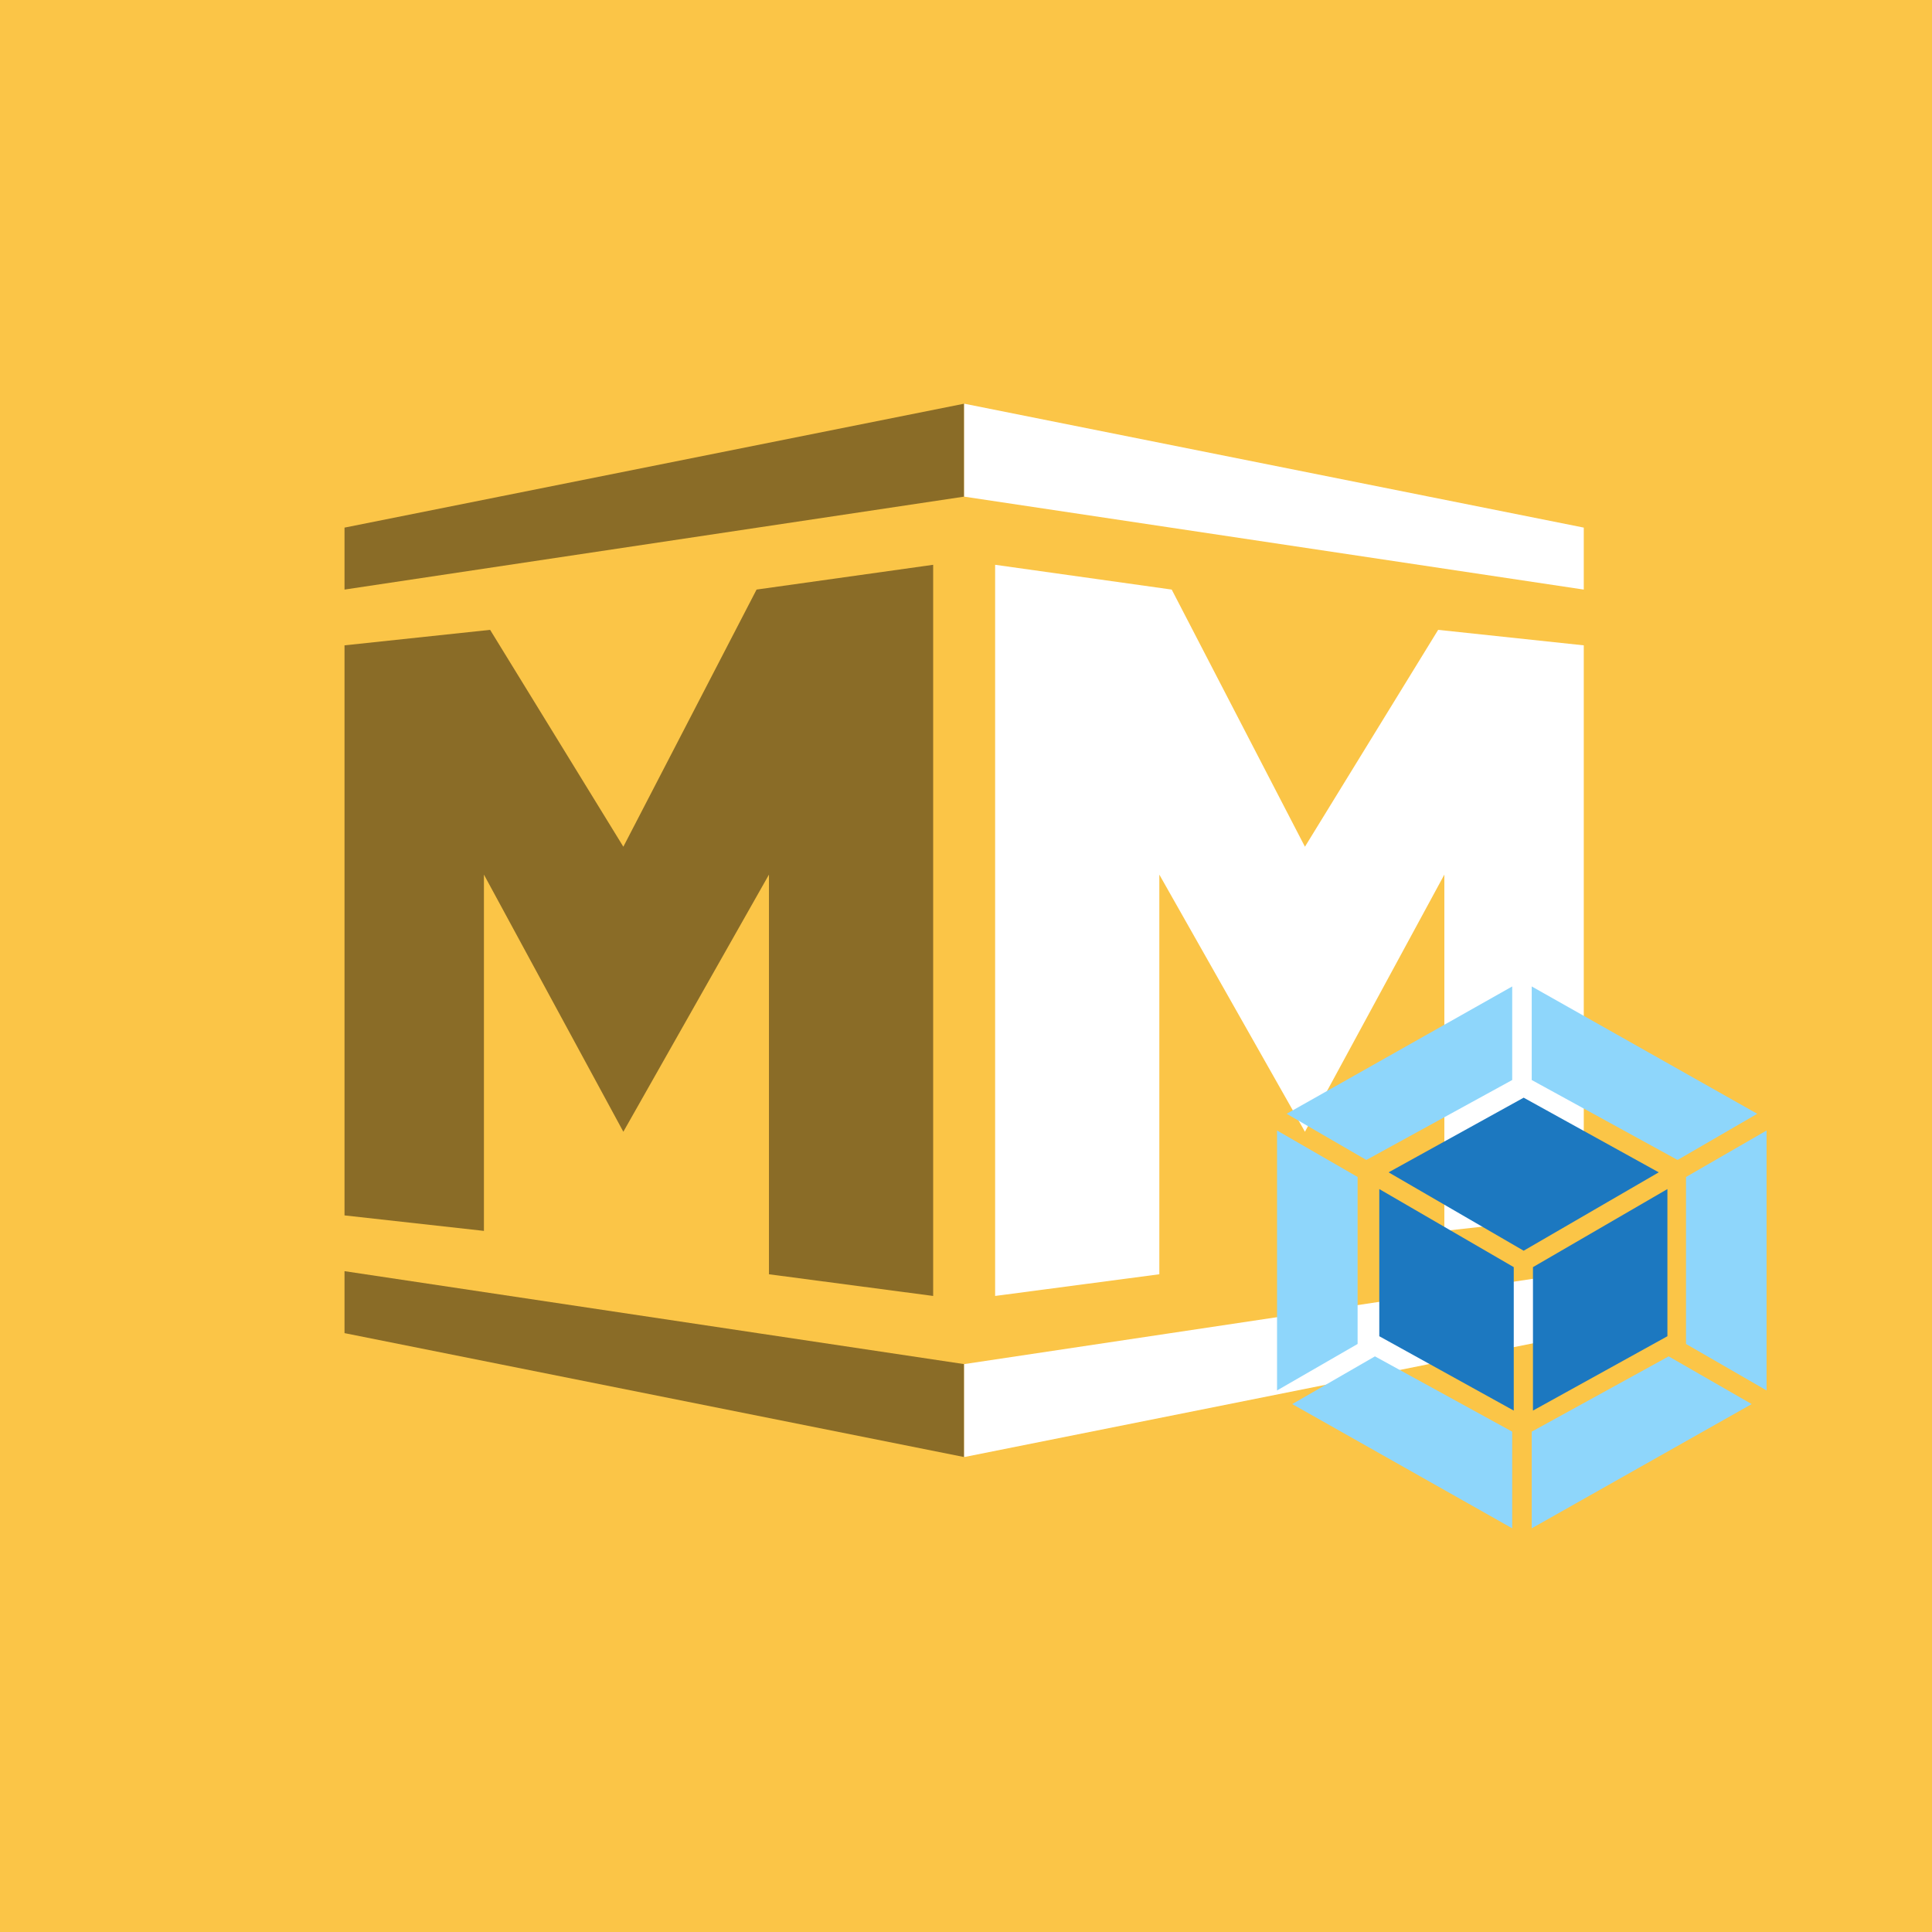
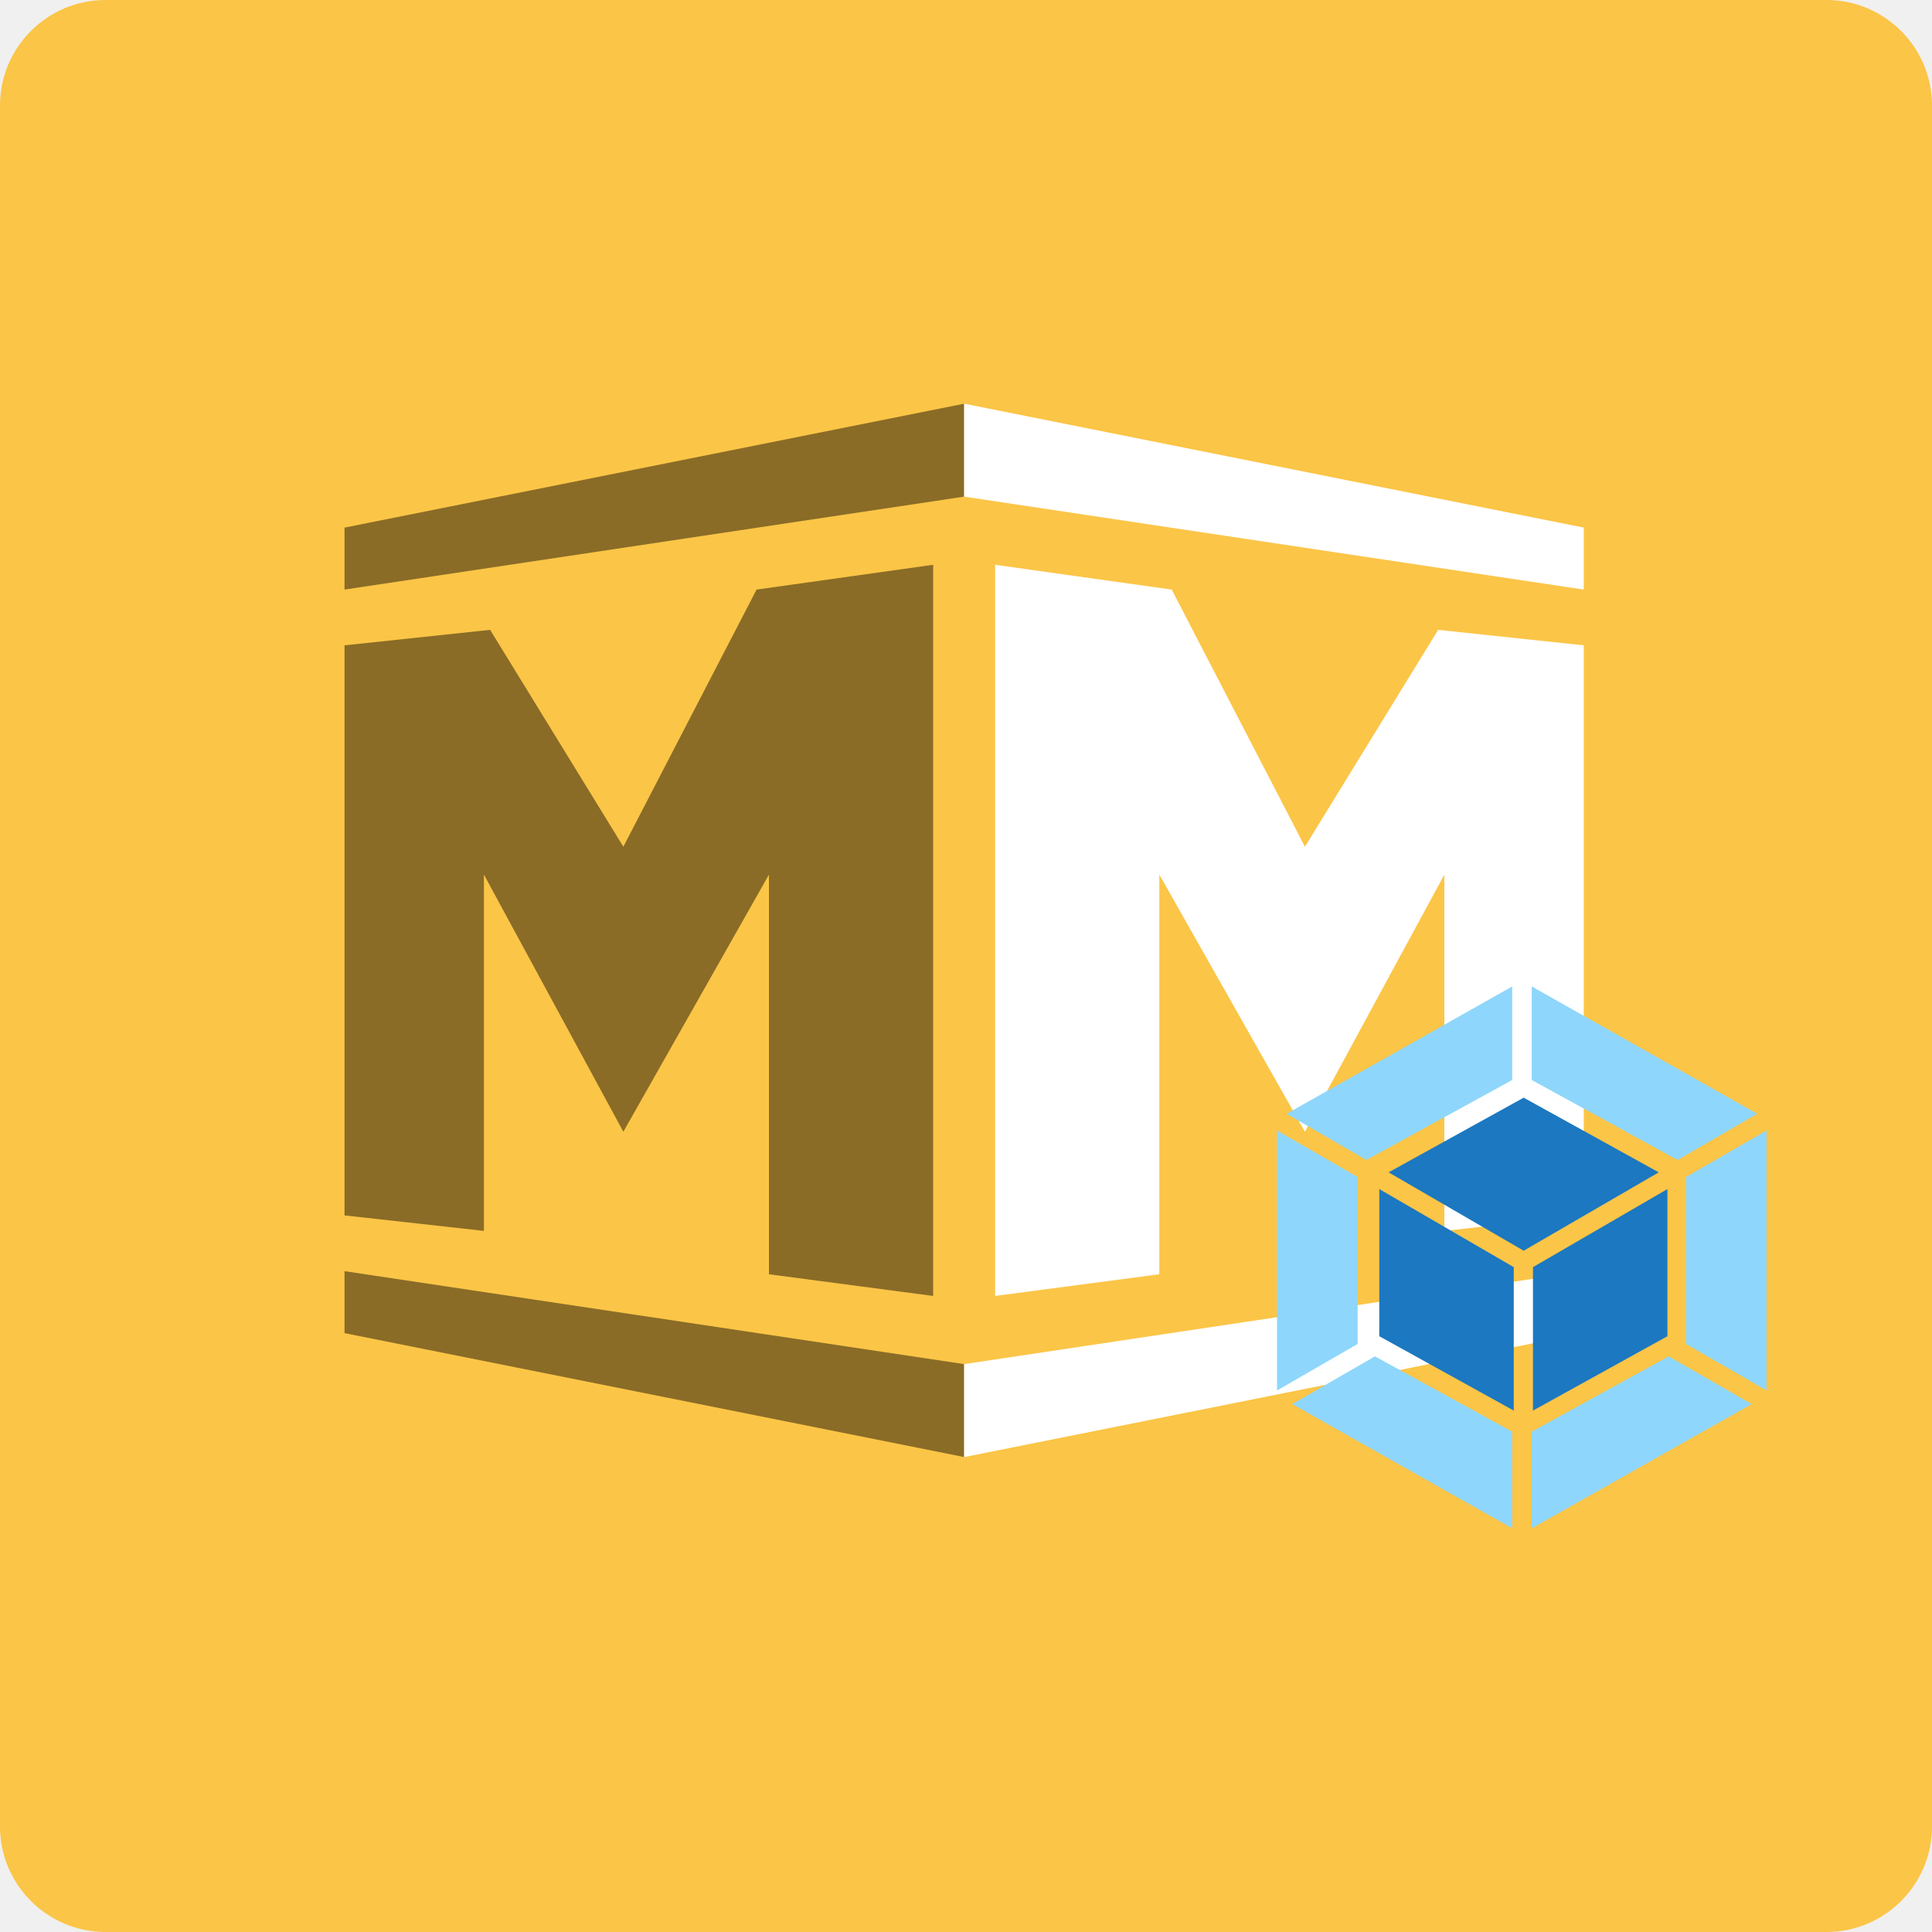
- <svg xmlns="http://www.w3.org/2000/svg" version="1.1" id="Layer_1" x="0px" y="0px" viewBox="0 0 623.6 623.6" style="enable-background:new 0 0 623.6 623.6;" xml:space="preserve">
+ <svg xmlns="http://www.w3.org/2000/svg" version="1.1" class="middleman-logo" x="0px" y="0px" viewBox="0 0 623.6 623.6" style="enable-background:new 0 0 623.6 623.6;" xml:space="preserve">
  <style type="text/css">
	.st0{fill:#FBC547;}
	.st1{fill-opacity:0.45;}
	.st2{fill:#FFFFFF;}
	.st3{fill:#8ED6FB;}
	.st4{fill:#1C78C0;}
</style>
-   <rect class="st0" width="623.6" height="623.6" />
-   <g id="Page-1">
-     <g id="logo">
-       <polygon id="Path" class="st1" points="111.2,170.3 311.2,130.3 311.2,160.3 111.2,190.3   " />
-       <polygon id="Path_1_" class="st2" points="311.2,130.3 511.2,170.3 511.2,190.3 311.2,160.3   " />
-       <polygon id="Path_2_" class="st1" points="111.2,208.3 111.2,392.3 156.2,397.3 156.2,282.3 201.2,365.3 248.2,282.3 248.2,411.3     301.2,418.3 301.2,182.3 244.2,190.3 201.2,273.3 158.2,203.3   " />
-       <polygon id="Path_3_" class="st2" points="511.2,208.3 511.2,392.3 466.2,397.3 466.2,282.3 421.2,365.3 374.2,282.3 374.2,411.3     321.2,418.3 321.2,182.3 378.2,190.3 421.2,273.3 464.2,203.3   " />
-       <polygon id="Path_4_" class="st1" points="111.2,430.3 311.2,470.3 311.2,440.3 111.2,410.3   " />
-       <polygon id="Path_5_" class="st2" points="311.2,470.3 511.2,430.3 511.2,410.3 311.2,440.3   " />
-       <path id="Shape" class="st3" d="M565.4,453.2l-71,40.1v-31.2l44.2-24.3L565.4,453.2z M570.2,448.8v-83.9l-26,15v53.9L570.2,448.8z     M417.1,453.2l71,40.1v-31.2l-44.3-24.3L417.1,453.2z M412.2,448.8v-83.9l26,15v53.9L412.2,448.8z M415.3,359.5l72.8-41.1v30.2    l-46.7,25.6l-0.4,0.2L415.3,359.5z M567.2,359.5l-72.8-41.1v30.2l46.7,25.6l0.4,0.2L567.2,359.5z" />
-       <path id="Shape_1_" class="st4" d="M488.6,455.3l-43.4-24v-47.5l43.4,25.2V455.3z M494.8,455.3l43.4-24v-47.5L494.8,409V455.3z     M448.2,378.4l43.6-24.1l43.6,24.1l-43.6,25.3L448.2,378.4z" />
+   <path class="st0" d="M589.6,623.6H34c-18.7,0-34-15.3-34-34V34C0,15.3,15.3,0,34,0h555.6c18.7,0,34,15.3,34,34v555.6  C623.6,608.3,608.3,623.6,589.6,623.6z" />
+   <g>
+     <g>
+       <polygon class="st1" points="111.2,170.3 311.2,130.3 311.2,160.3 111.2,190.3   " />
+       <polygon class="st2" points="311.2,130.3 511.2,170.3 511.2,190.3 311.2,160.3   " />
+       <polygon class="st1" points="111.2,208.3 111.2,392.3 156.2,397.3 156.2,282.3 201.2,365.3 248.2,282.3 248.2,411.3    301.2,418.3 301.2,182.3 244.2,190.3 201.2,273.3 158.2,203.3   " />
+       <polygon class="st2" points="511.2,208.3 511.2,392.3 466.2,397.3 466.2,282.3 421.2,365.3 374.2,282.3 374.2,411.3    321.2,418.3 321.2,182.3 378.2,190.3 421.2,273.3 464.2,203.3   " />
+       <polygon class="st1" points="111.2,430.3 311.2,470.3 311.2,440.3 111.2,410.3   " />
+       <polygon class="st2" points="311.2,470.3 511.2,430.3 511.2,410.3 311.2,440.3   " />
+       <path class="st3" d="M565.4,453.2l-71,40.1v-31.2l44.2-24.3L565.4,453.2z M570.2,448.8v-83.9l-26,15v53.9L570.2,448.8z     M417.1,453.2l71,40.1v-31.2l-44.3-24.3L417.1,453.2z M412.2,448.8v-83.9l26,15v53.9L412.2,448.8z M415.3,359.5l72.8-41.1v30.2    l-46.7,25.6l-0.4,0.2L415.3,359.5z M567.2,359.5l-72.8-41.1v30.2l46.7,25.6l0.4,0.2L567.2,359.5z" />
+       <path class="st4" d="M488.6,455.3l-43.4-24v-47.5l43.4,25.2V455.3z M494.8,455.3l43.4-24v-47.5L494.8,409V455.3z     M448.2,378.4l43.6-24.1l43.6,24.1l-43.6,25.3L448.2,378.4z" />
    </g>
  </g>
</svg>
